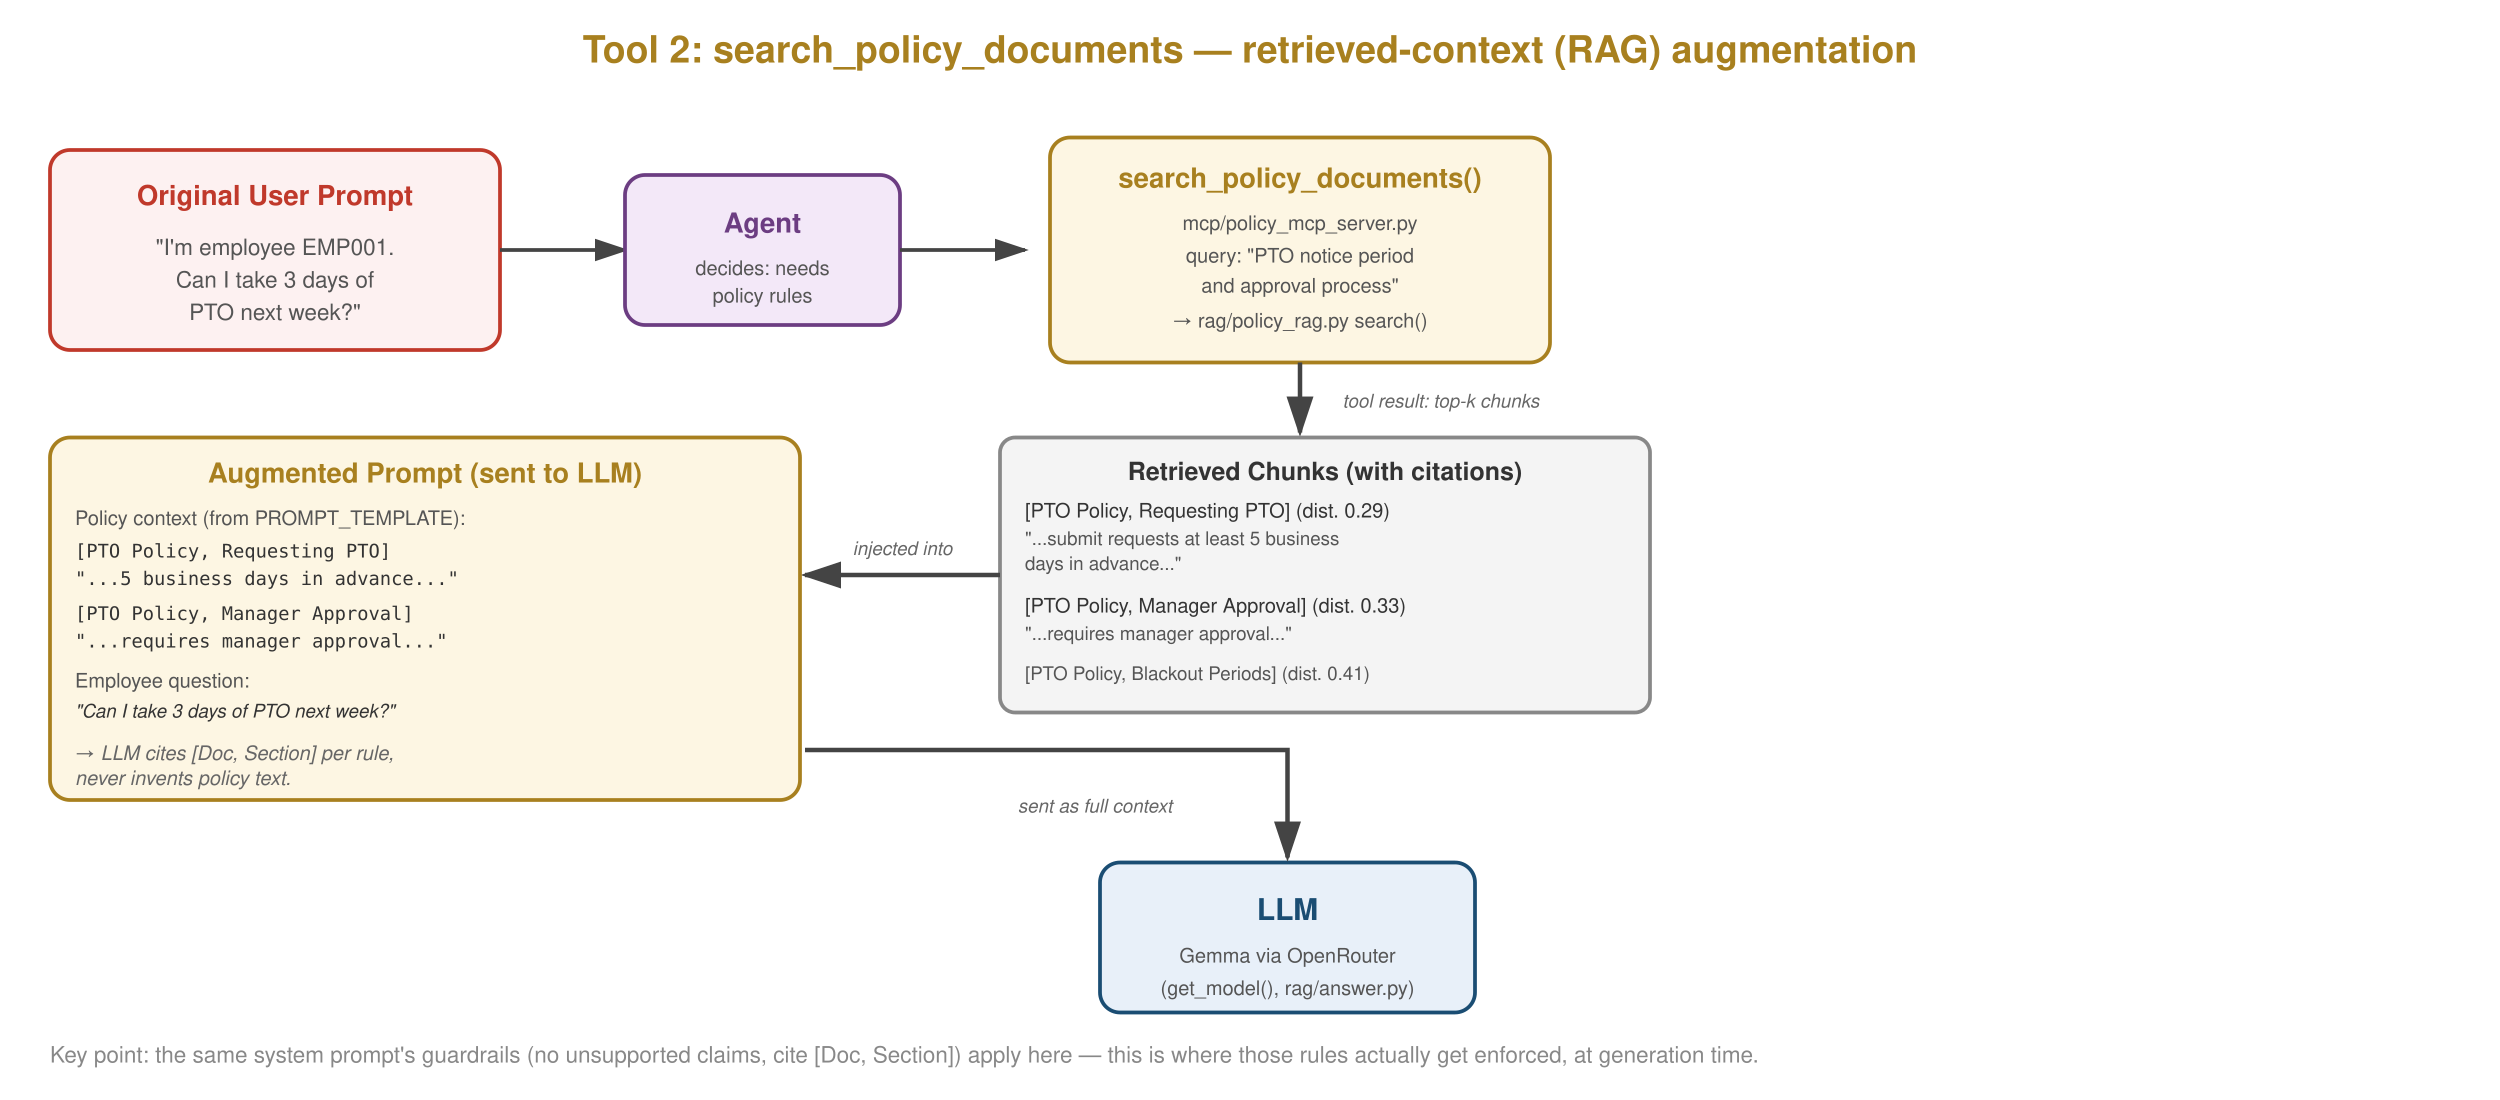
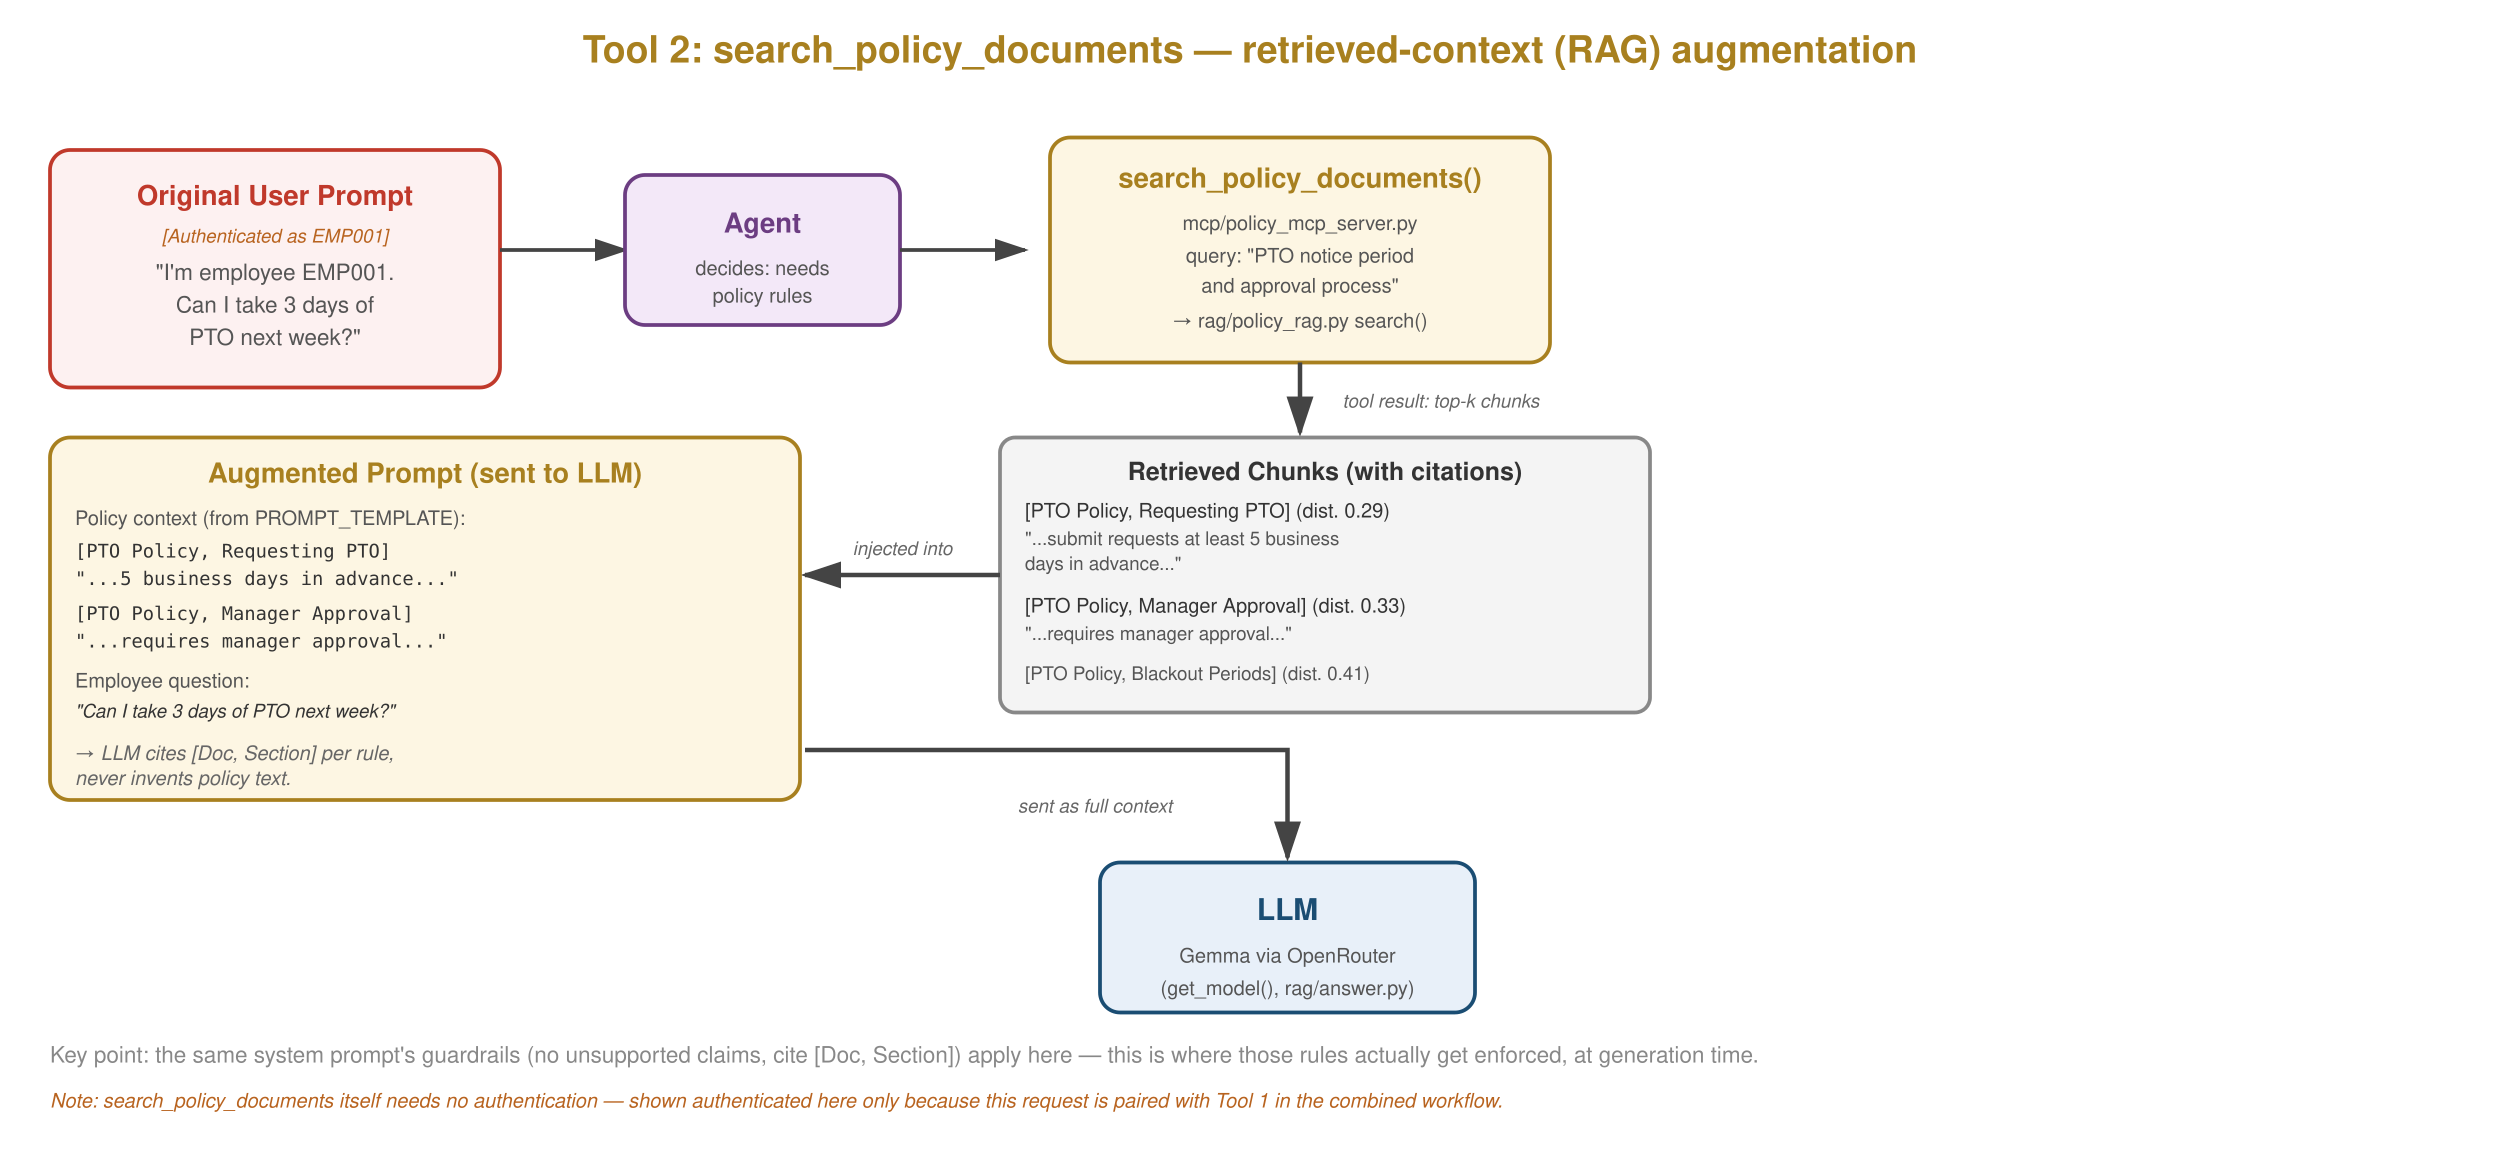
- <svg xmlns="http://www.w3.org/2000/svg" viewBox="0 0 1000 440" font-family="Helvetica, Arial, sans-serif">
+ <svg xmlns="http://www.w3.org/2000/svg" viewBox="0 0 1000 460" font-family="Helvetica, Arial, sans-serif">
  <defs>
    <marker id="arrow2" markerWidth="10" markerHeight="10" refX="8" refY="3" orient="auto" markerUnits="strokeWidth">
      <path d="M0,0 L0,6 L9,3 z" fill="#444" />
    </marker>
  </defs>
  <text x="500" y="25" text-anchor="middle" font-size="15" font-weight="bold" fill="#a8801f">
    Tool 2: search_policy_documents — retrieved-context (RAG) augmentation
  </text>
-   <rect x="20" y="60" width="180" height="80" rx="8" fill="#fdf1f1" stroke="#c0392b" stroke-width="1.5" />
+   <rect x="20" y="60" width="180" height="95" rx="8" fill="#fdf1f1" stroke="#c0392b" stroke-width="1.5" />
  <text x="110" y="82" text-anchor="middle" font-size="11" font-weight="bold" fill="#c0392b">Original User Prompt</text>
-   <text x="110" y="102" text-anchor="middle" font-size="9" fill="#555">"I'm employee EMP001.</text>
-   <text x="110" y="115" text-anchor="middle" font-size="9" fill="#555">Can I take 3 days of</text>
-   <text x="110" y="128" text-anchor="middle" font-size="9" fill="#555">PTO next week?"</text>
+   <text x="110" y="97" text-anchor="middle" font-size="7.5" font-style="italic" fill="#b8631f">[Authenticated as EMP001]</text>
+   <text x="110" y="112" text-anchor="middle" font-size="9" fill="#555">"I'm employee EMP001.</text>
+   <text x="110" y="125" text-anchor="middle" font-size="9" fill="#555">Can I take 3 days of</text>
+   <text x="110" y="138" text-anchor="middle" font-size="9" fill="#555">PTO next week?"</text>
  <line x1="200" y1="100" x2="250" y2="100" stroke="#444" stroke-width="1.5" marker-end="url(#arrow2)" />
  <rect x="250" y="70" width="110" height="60" rx="8" fill="#f3e8f8" stroke="#6c3d82" stroke-width="1.5" />
  <text x="305" y="93" text-anchor="middle" font-size="11" font-weight="bold" fill="#6c3d82">Agent</text>
  <text x="305" y="110" text-anchor="middle" font-size="8" fill="#555">decides: needs</text>
  <text x="305" y="121" text-anchor="middle" font-size="8" fill="#555">policy rules</text>
  <line x1="360" y1="100" x2="410" y2="100" stroke="#444" stroke-width="1.5" marker-end="url(#arrow2)" />
  <rect x="420" y="55" width="200" height="90" rx="8" fill="#fdf6e3" stroke="#a8801f" stroke-width="1.5" />
  <text x="520" y="75" text-anchor="middle" font-size="11" font-weight="bold" fill="#a8801f">search_policy_documents()</text>
  <text x="520" y="92" text-anchor="middle" font-size="8" fill="#555">mcp/policy_mcp_server.py</text>
  <text x="520" y="105" text-anchor="middle" font-size="8" fill="#555">query: "PTO notice period</text>
  <text x="520" y="117" text-anchor="middle" font-size="8" fill="#555">and approval process"</text>
  <text x="520" y="131" text-anchor="middle" font-size="8" fill="#555">→ rag/policy_rag.py search()</text>
  <line x1="520" y1="145" x2="520" y2="173" stroke="#444" stroke-width="1.8" marker-end="url(#arrow2)" />
  <text x="537" y="163" font-size="7.5" fill="#666" font-style="italic">tool result: top-k chunks</text>
  <rect x="400" y="175" width="260" height="110" rx="6" fill="#f4f4f4" stroke="#888" stroke-width="1.5" />
  <text x="530" y="192" text-anchor="middle" font-size="10" font-weight="bold" fill="#333">Retrieved Chunks (with citations)</text>
  <text x="410" y="207" font-size="8" fill="#333">[PTO Policy, Requesting PTO] (dist. 0.29)</text>
  <text x="410" y="218" font-size="7.5" fill="#555">"...submit requests at least 5 business</text>
  <text x="410" y="228" font-size="7.5" fill="#555">days in advance..."</text>
  <text x="410" y="245" font-size="8" fill="#333">[PTO Policy, Manager Approval] (dist. 0.33)</text>
  <text x="410" y="256" font-size="7.5" fill="#555">"...requires manager approval..."</text>
  <text x="410" y="272" font-size="7.5" fill="#555">[PTO Policy, Blackout Periods] (dist. 0.41)</text>
  <line x1="400" y1="230" x2="322" y2="230" stroke="#444" stroke-width="1.8" marker-end="url(#arrow2)" />
  <text x="361" y="222" text-anchor="middle" font-size="7.5" fill="#666" font-style="italic">injected into</text>
  <rect x="20" y="175" width="300" height="145" rx="8" fill="#fdf6e3" stroke="#a8801f" stroke-width="1.5" />
  <text x="170" y="193" text-anchor="middle" font-size="11" font-weight="bold" fill="#a8801f">Augmented Prompt (sent to LLM)</text>
  <text x="30" y="210" font-size="8" fill="#555">Policy context (from PROMPT_TEMPLATE):</text>
  <text x="30" y="223" font-size="7.5" font-family="monospace" fill="#333">[PTO Policy, Requesting PTO]</text>
  <text x="30" y="234" font-size="7.5" font-family="monospace" fill="#333">"...5 business days in advance..."</text>
  <text x="30" y="248" font-size="7.5" font-family="monospace" fill="#333">[PTO Policy, Manager Approval]</text>
  <text x="30" y="259" font-size="7.5" font-family="monospace" fill="#333">"...requires manager approval..."</text>
  <text x="30" y="275" font-size="8" fill="#555">Employee question:</text>
  <text x="30" y="287" font-size="7.5" font-style="italic" fill="#333">"Can I take 3 days of PTO next week?"</text>
  <text x="30" y="304" font-size="8" font-style="italic" fill="#666">→ LLM cites [Doc, Section] per rule,</text>
  <text x="30" y="314" font-size="8" font-style="italic" fill="#666">  never invents policy text.</text>
  <rect x="440" y="345" width="150" height="60" rx="8" fill="#e8f0f9" stroke="#1a4d73" stroke-width="1.5" />
  <text x="515" y="368" text-anchor="middle" font-size="12" font-weight="bold" fill="#1a4d73">LLM</text>
  <text x="515" y="385" text-anchor="middle" font-size="8" fill="#555">Gemma via OpenRouter</text>
  <text x="515" y="398" text-anchor="middle" font-size="8" fill="#555">(get_model(), rag/answer.py)</text>
  <polyline points="322,300 515,300 515,343" fill="none" stroke="#444" stroke-width="1.8" marker-end="url(#arrow2)" />
  <text x="438" y="325" text-anchor="middle" font-size="7.5" fill="#666" font-style="italic">sent as full context</text>
  <text x="20" y="425" font-size="9" fill="#888">Key point: the same system prompt's guardrails (no unsupported claims, cite [Doc, Section]) apply here — this is where those rules actually get enforced, at generation time.</text>
+   <text x="20" y="443" font-size="8" fill="#b8631f" font-style="italic">Note: search_policy_documents itself needs no authentication — shown authenticated here only because this request is paired with Tool 1 in the combined workflow.</text>
</svg>
